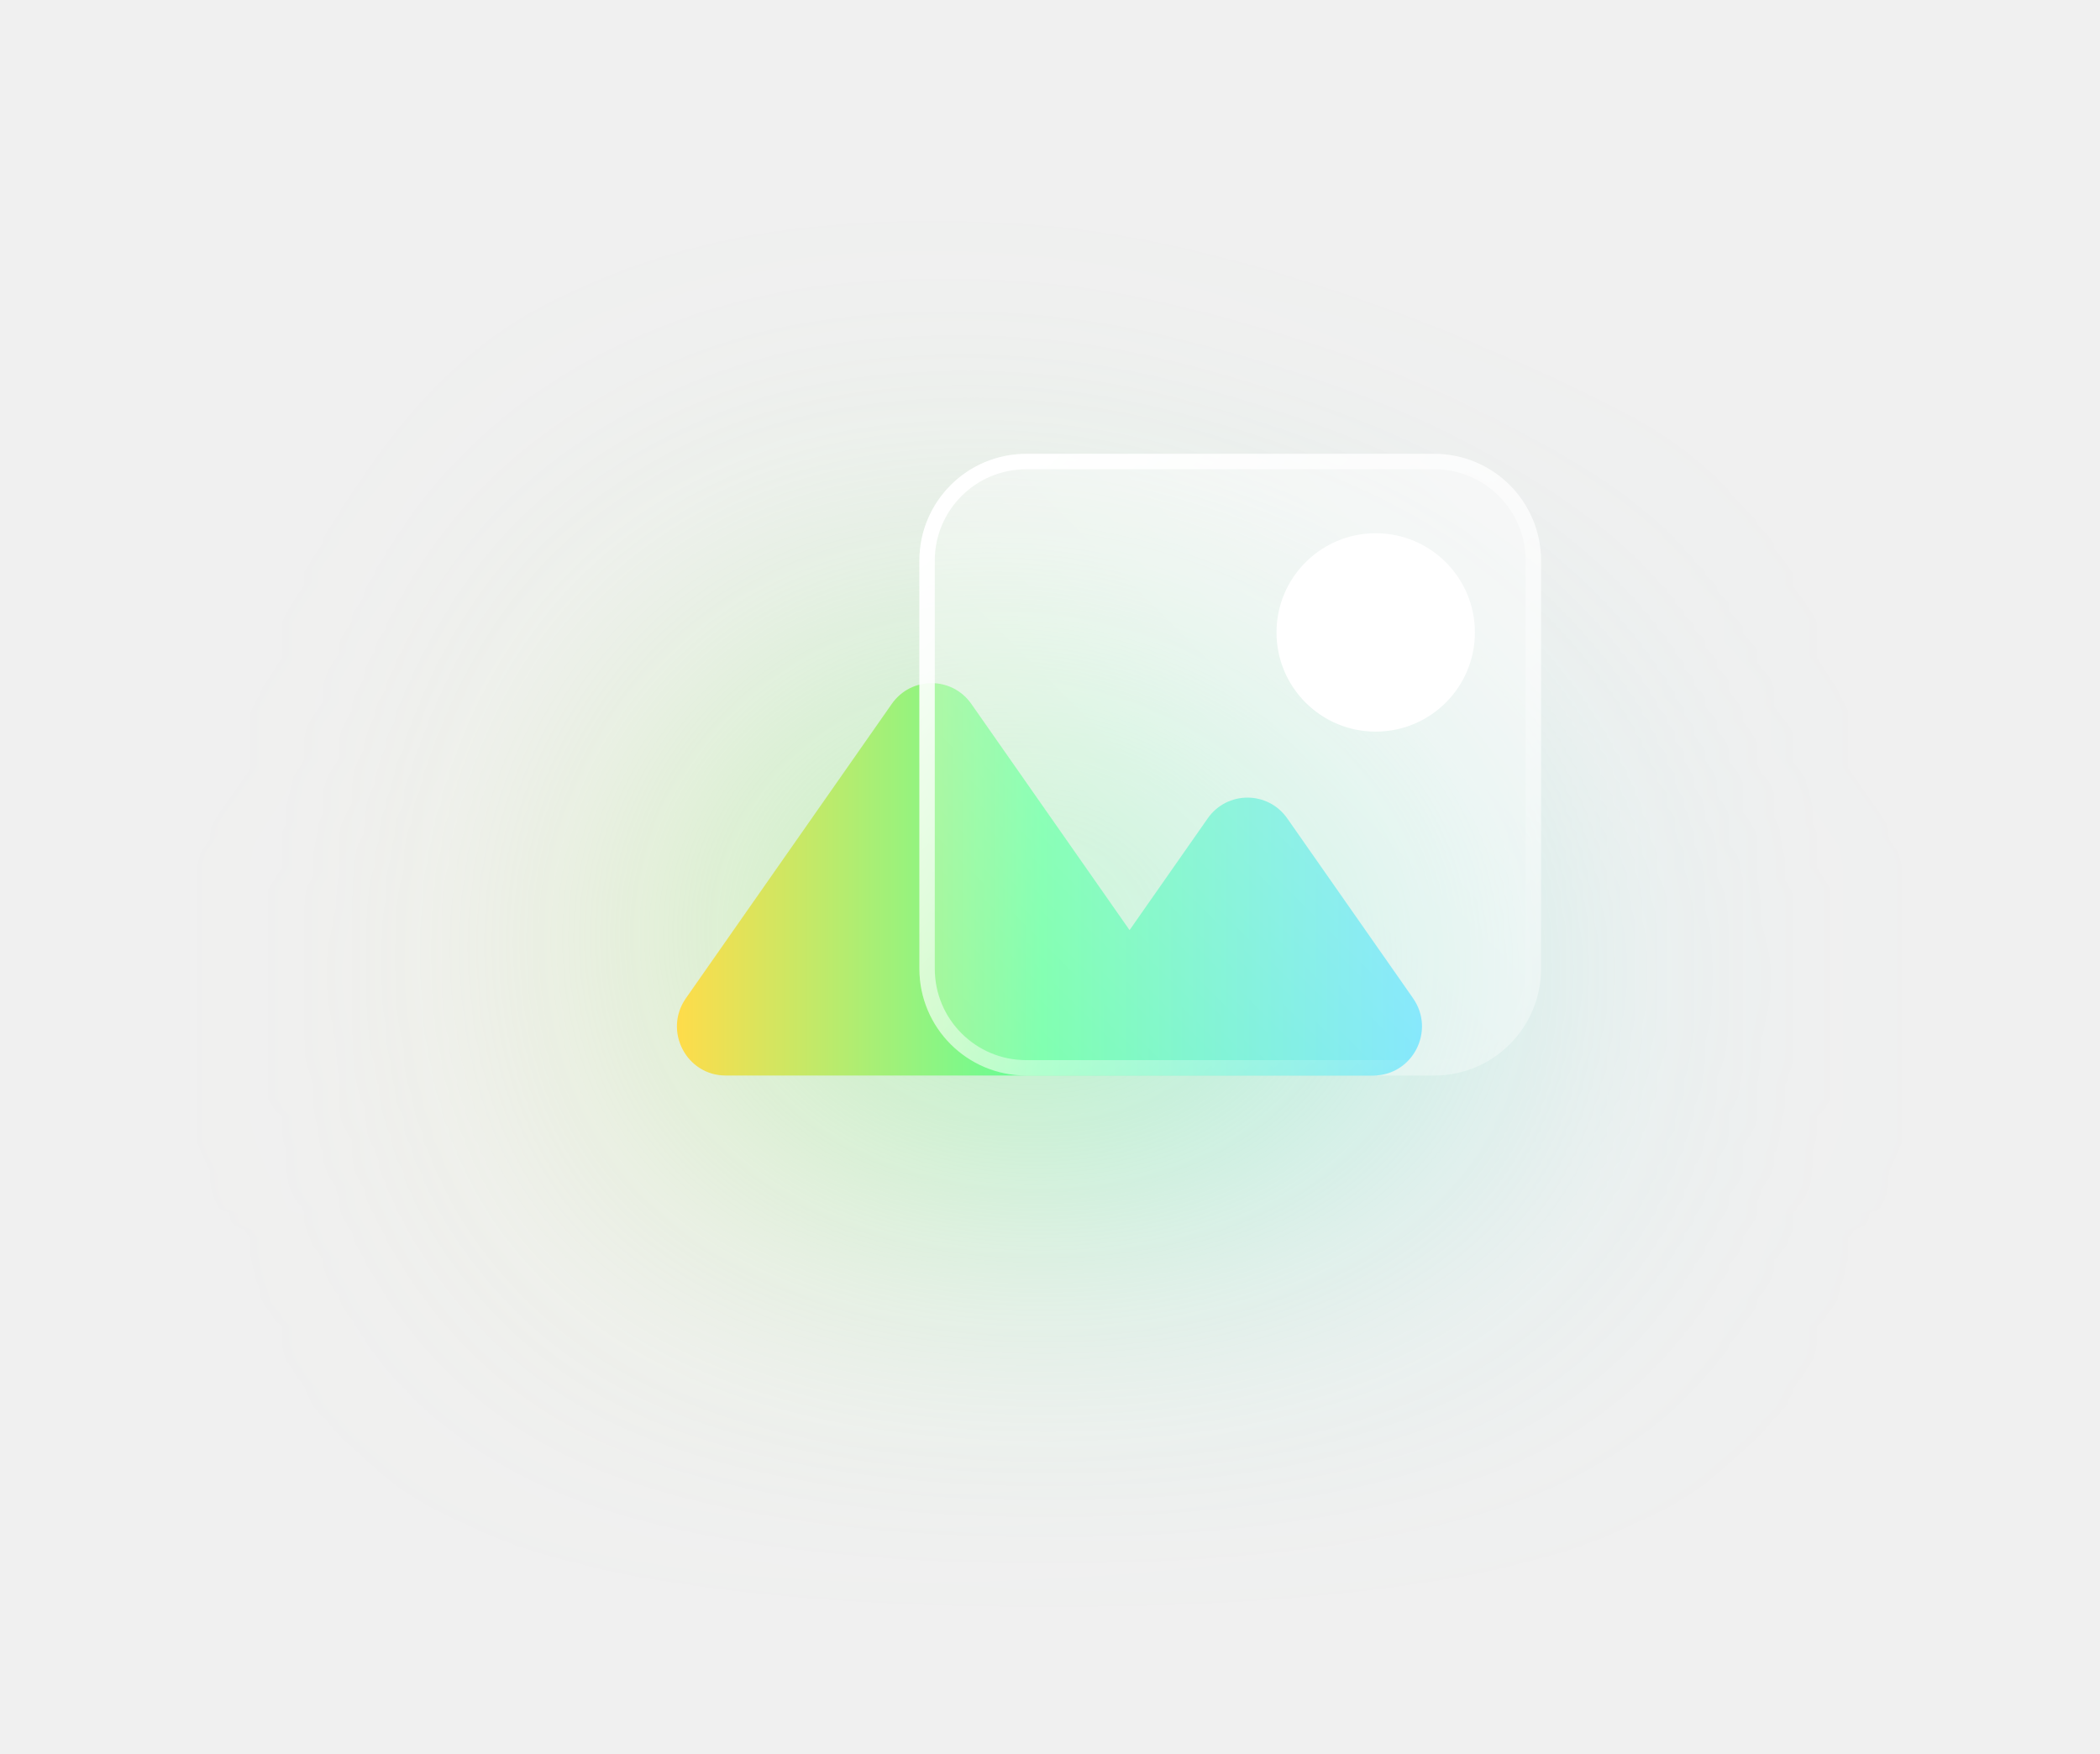
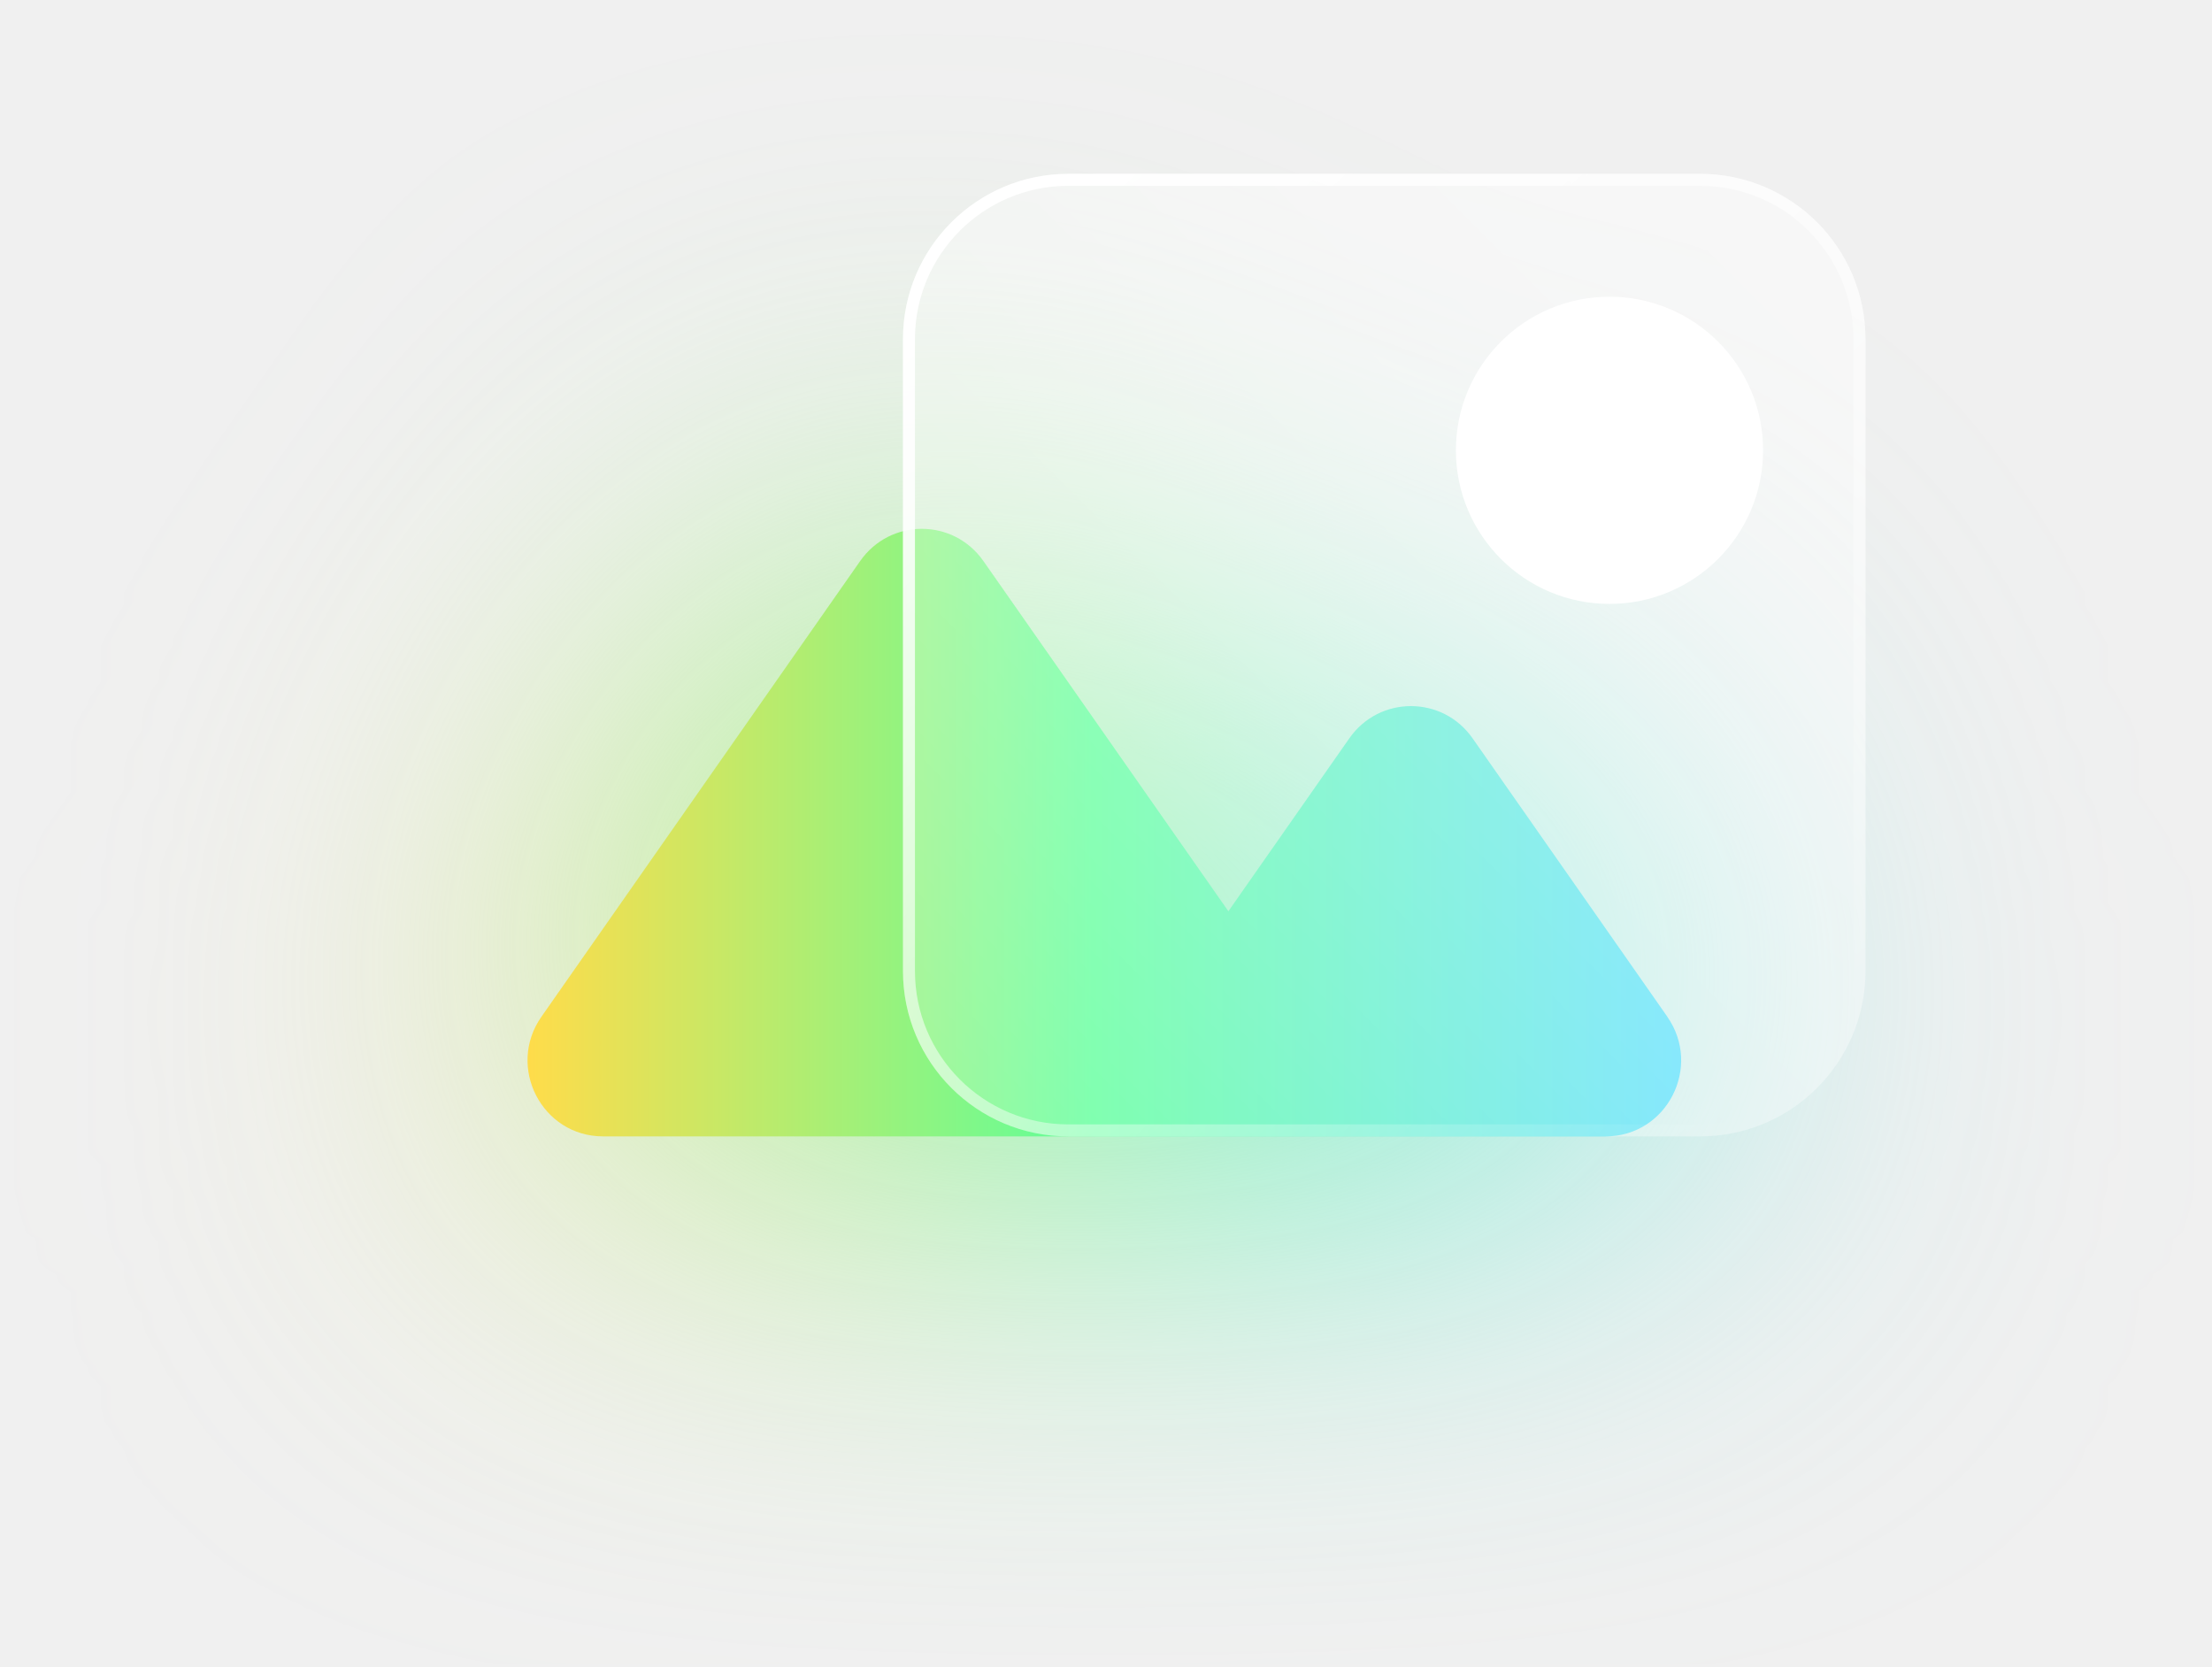
- <svg xmlns="http://www.w3.org/2000/svg" width="273" height="228" viewBox="0 0 273 228" fill="none">
-   <g filter="url(#filter0_f_1_822)">
-     <path d="M183.699 129.767L167.345 106.39C164.823 102.784 159.52 102.784 156.999 106.39L146.844 120.912L126.275 91.507C123.753 87.901 118.45 87.901 115.929 91.507L89.167 129.767C86.212 133.989 89.21 139.811 94.34 139.811H178.519C183.649 139.811 186.647 133.989 183.693 129.767H183.699Z" fill="url(#paint0_linear_1_822)" />
+ <svg xmlns="http://www.w3.org/2000/svg" width="369" height="278" viewBox="0 0 369 278" fill="none">
+   <g filter="url(#filter0_f_1_37)">
+     <path d="M278.143 169.606L245.65 123.159C240.64 115.995 230.103 115.995 225.093 123.159L204.916 152.012L164.048 93.588C159.038 86.424 148.501 86.424 143.491 93.588L90.318 169.606C84.448 177.995 90.404 189.564 100.596 189.564H267.852C278.045 189.564 284.001 177.995 278.131 169.606H278.143Z" fill="url(#paint0_linear_1_37)" />
  </g>
-   <path d="M183.699 129.767L167.345 106.39C164.823 102.784 159.52 102.784 156.999 106.39L146.844 120.912L126.275 91.507C123.753 87.901 118.45 87.901 115.929 91.507L89.167 129.767C86.212 133.989 89.21 139.811 94.34 139.811H178.519C183.649 139.811 186.647 133.989 183.693 129.767H183.699Z" fill="url(#paint1_linear_1_822)" />
-   <g filter="url(#filter1_b_1_822)">
-     <path d="M186.453 59H133.403C125.737 59 119.522 65.215 119.522 72.881V125.931C119.522 133.597 125.737 139.811 133.403 139.811H186.453C194.119 139.811 200.334 133.597 200.334 125.931V72.881C200.334 65.215 194.119 59 186.453 59Z" fill="url(#paint2_linear_1_822)" />
-     <path d="M133.403 60H186.453C193.567 60 199.334 65.767 199.334 72.881V125.931C199.334 133.044 193.567 138.811 186.453 138.811H133.403C126.289 138.811 120.522 133.044 120.522 125.931V72.881C120.522 65.767 126.289 60 133.403 60Z" stroke="url(#paint3_linear_1_822)" stroke-width="2" />
+   <path d="M278.143 169.606L245.65 123.159C240.64 115.995 230.103 115.995 225.093 123.159L204.916 152.012L164.048 93.588C159.038 86.424 148.501 86.424 143.491 93.588L90.318 169.606C84.448 177.995 90.404 189.564 100.596 189.564H267.852C278.045 189.564 284.001 177.995 278.131 169.606H278.143Z" fill="url(#paint1_linear_1_37)" />
+   <g filter="url(#filter1_b_1_37)">
+     <path d="M283.615 29H178.211C162.979 29 150.631 41.348 150.631 56.58V161.984C150.631 177.216 162.979 189.564 178.211 189.564H283.615C298.847 189.564 311.195 177.216 311.195 161.984V56.58C311.195 41.348 298.847 29 283.615 29Z" fill="url(#paint2_linear_1_37)" />
+     <path d="M178.211 30H283.615C298.295 30 310.195 41.9 310.195 56.58V161.984C310.195 176.664 298.295 188.564 283.615 188.564H178.211C163.532 188.564 151.631 176.664 151.631 161.984V56.58C151.631 41.9 163.532 30 178.211 30Z" stroke="url(#paint3_linear_1_37)" stroke-width="2" />
  </g>
-   <path d="M178.841 95.107C185.963 95.107 191.737 89.334 191.737 82.212C191.737 75.09 185.963 69.316 178.841 69.316C171.719 69.316 165.946 75.09 165.946 82.212C165.946 89.334 171.719 95.107 178.841 95.107Z" fill="white" />
+   <path d="M268.492 100.741C282.642 100.741 294.114 89.27 294.114 75.119C294.114 60.969 282.642 49.497 268.492 49.497C254.341 49.497 242.87 60.969 242.87 75.119C242.87 89.27 254.341 100.741 268.492 100.741Z" fill="white" />
  <defs>
-     <filter id="filter0_f_1_822" x="4.57764e-05" y="0.803" width="272.859" height="227.009" filterUnits="userSpaceOnUse" color-interpolation-filters="sRGB">
+     <filter id="filter0_f_1_37" x="0" y="0.215" width="368.449" height="277.349" filterUnits="userSpaceOnUse" color-interpolation-filters="sRGB">
      <feFlood flood-opacity="0" result="BackgroundImageFix" />
      <feBlend mode="normal" in="SourceGraphic" in2="BackgroundImageFix" result="shape" />
-       <feGaussianBlur stdDeviation="44" result="effect1_foregroundBlur_1_822" />
+       <feGaussianBlur stdDeviation="44" result="effect1_foregroundBlur_1_37" />
    </filter>
-     <filter id="filter1_b_1_822" x="101.522" y="41" width="116.811" height="116.812" filterUnits="userSpaceOnUse" color-interpolation-filters="sRGB">
+     <filter id="filter1_b_1_37" x="132.631" y="11" width="196.564" height="196.564" filterUnits="userSpaceOnUse" color-interpolation-filters="sRGB">
      <feFlood flood-opacity="0" result="BackgroundImageFix" />
      <feGaussianBlur in="BackgroundImageFix" stdDeviation="9" />
-       <feComposite in2="SourceAlpha" operator="in" result="effect1_backgroundBlur_1_822" />
-       <feBlend mode="normal" in="SourceGraphic" in2="effect1_backgroundBlur_1_822" result="shape" />
+       <feComposite in2="SourceAlpha" operator="in" result="effect1_backgroundBlur_1_37" />
+       <feBlend mode="normal" in="SourceGraphic" in2="effect1_backgroundBlur_1_37" result="shape" />
    </filter>
-     <linearGradient id="paint0_linear_1_822" x1="88.011" y1="114.311" x2="184.867" y2="114.311" gradientUnits="userSpaceOnUse">
+     <linearGradient id="paint0_linear_1_37" x1="88.021" y1="138.897" x2="280.464" y2="138.897" gradientUnits="userSpaceOnUse">
      <stop stop-color="#FFDC4A" />
      <stop offset="0.49" stop-color="#5DFF9A" />
      <stop offset="1" stop-color="#4DDDFB" />
    </linearGradient>
-     <linearGradient id="paint1_linear_1_822" x1="88.011" y1="114.311" x2="184.867" y2="114.311" gradientUnits="userSpaceOnUse">
+     <linearGradient id="paint1_linear_1_37" x1="88.021" y1="138.897" x2="280.464" y2="138.897" gradientUnits="userSpaceOnUse">
      <stop stop-color="#FFDC4A" />
      <stop offset="0.49" stop-color="#5DFF9A" />
      <stop offset="1" stop-color="#4DDDFB" />
    </linearGradient>
-     <linearGradient id="paint2_linear_1_822" x1="124.085" y1="135.249" x2="195.771" y2="63.562" gradientUnits="userSpaceOnUse">
+     <linearGradient id="paint2_linear_1_37" x1="159.696" y1="180.499" x2="302.13" y2="38.065" gradientUnits="userSpaceOnUse">
      <stop stop-color="white" stop-opacity="0.2" />
      <stop offset="1" stop-color="white" stop-opacity="0.49" />
    </linearGradient>
-     <linearGradient id="paint3_linear_1_822" x1="125.227" y1="65.356" x2="192.777" y2="137.583" gradientUnits="userSpaceOnUse">
+     <linearGradient id="paint3_linear_1_37" x1="161.965" y1="41.628" x2="296.181" y2="185.136" gradientUnits="userSpaceOnUse">
      <stop stop-color="white" />
      <stop offset="1" stop-color="white" stop-opacity="0" />
    </linearGradient>
  </defs>
</svg>
